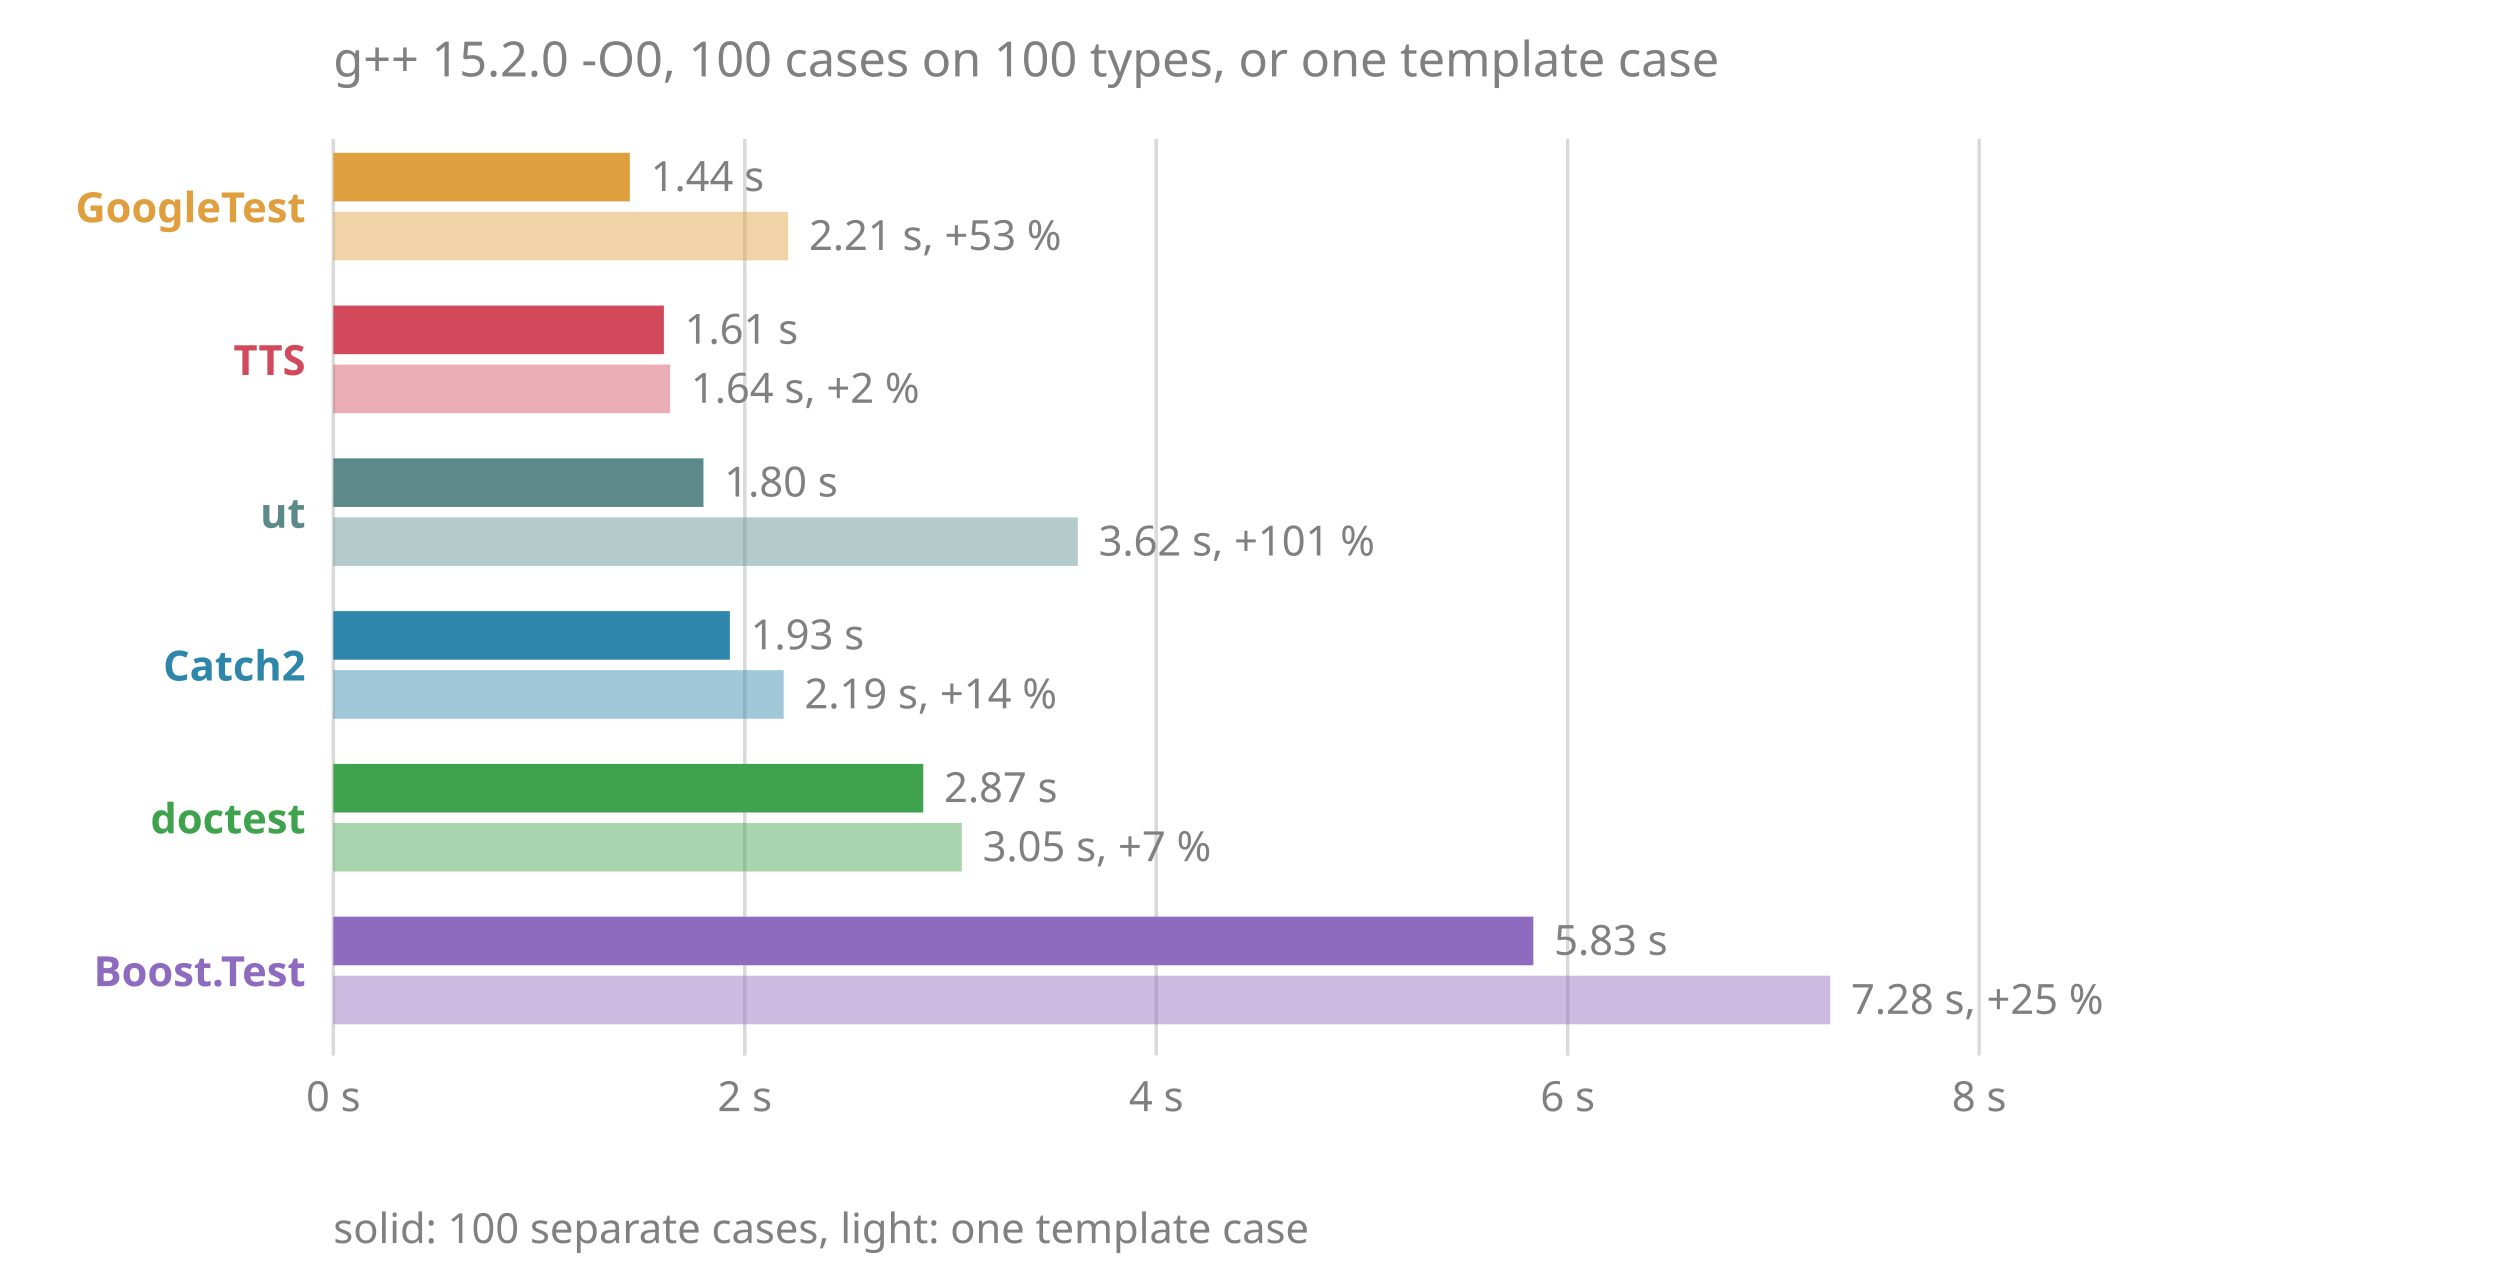
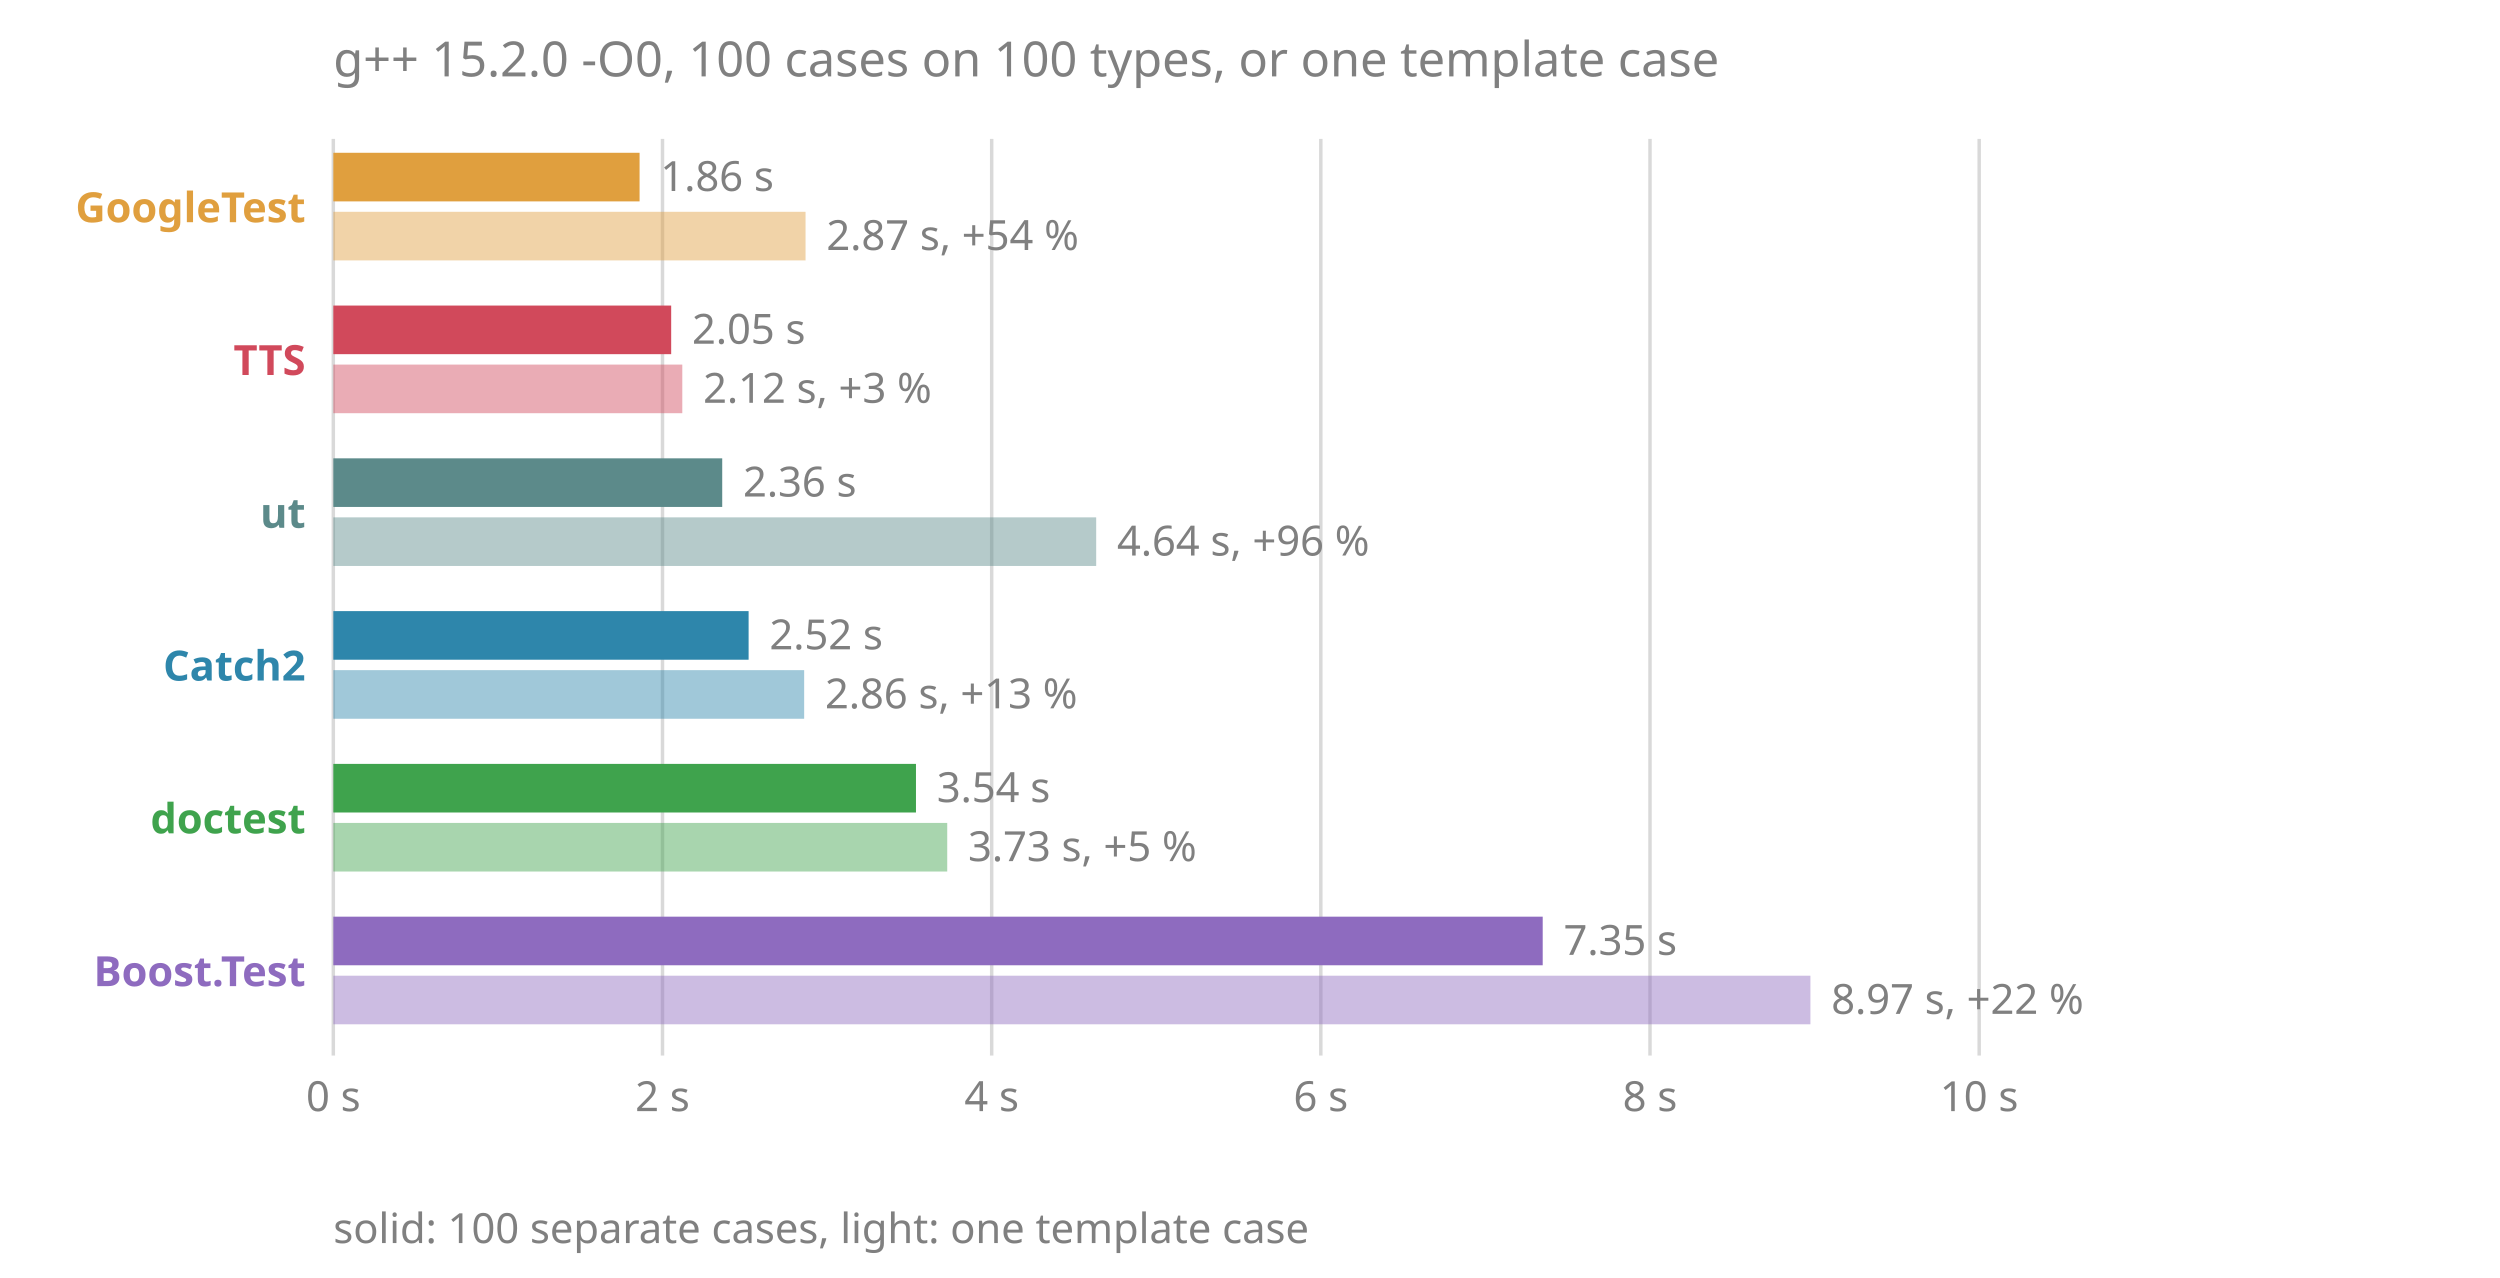
<svg xmlns="http://www.w3.org/2000/svg" viewBox="0 0 720 368" font-family="sans-serif" font-size="12">
  <text x="96" y="22" fill="#808080" font-size="14">g++ 15.2.0 -O0, 100 cases on 100 types, or one template case</text>
  <line x1="96.0" x2="96.0" y1="40" y2="304" stroke="#808080" stroke-opacity="0.3" />
  <text x="96.0" y="320" fill="#808080" text-anchor="middle">0 s</text>
-   <line x1="214.5" x2="214.5" y1="40" y2="304" stroke="#808080" stroke-opacity="0.3" />
-   <text x="214.5" y="320" fill="#808080" text-anchor="middle">2 s</text>
-   <line x1="333.0" x2="333.0" y1="40" y2="304" stroke="#808080" stroke-opacity="0.3" />
-   <text x="333.0" y="320" fill="#808080" text-anchor="middle">4 s</text>
-   <line x1="451.5" x2="451.5" y1="40" y2="304" stroke="#808080" stroke-opacity="0.3" />
-   <text x="451.5" y="320" fill="#808080" text-anchor="middle">6 s</text>
+   <line x1="190.8" x2="190.8" y1="40" y2="304" stroke="#808080" stroke-opacity="0.3" />
+   <text x="190.8" y="320" fill="#808080" text-anchor="middle">2 s</text>
+   <line x1="285.6" x2="285.6" y1="40" y2="304" stroke="#808080" stroke-opacity="0.3" />
+   <text x="285.6" y="320" fill="#808080" text-anchor="middle">4 s</text>
+   <line x1="380.4" x2="380.4" y1="40" y2="304" stroke="#808080" stroke-opacity="0.3" />
+   <text x="380.4" y="320" fill="#808080" text-anchor="middle">6 s</text>
+   <line x1="475.2" x2="475.2" y1="40" y2="304" stroke="#808080" stroke-opacity="0.3" />
+   <text x="475.2" y="320" fill="#808080" text-anchor="middle">8 s</text>
  <line x1="570.0" x2="570.0" y1="40" y2="304" stroke="#808080" stroke-opacity="0.3" />
-   <text x="570.0" y="320" fill="#808080" text-anchor="middle">8 s</text>
+   <text x="570.0" y="320" fill="#808080" text-anchor="middle">10 s</text>
  <text x="88" y="64" fill="#e09f3e" font-weight="bold" text-anchor="end">GoogleTest</text>
-   <rect x="96" y="44" width="85.4" height="14" fill="#e09f3e" />
-   <rect x="96" y="61" width="131.0" height="14" fill="#e09f3e" fill-opacity="0.45" />
-   <text x="187.4" y="55" fill="#808080">1.44 s</text>
-   <text x="233.0" y="72" fill="#808080">2.21 s, +53 %</text>
+   <rect x="96" y="44" width="88.2" height="14" fill="#e09f3e" />
+   <rect x="96" y="61" width="136.0" height="14" fill="#e09f3e" fill-opacity="0.45" />
+   <text x="190.2" y="55" fill="#808080">1.86 s</text>
+   <text x="238.0" y="72" fill="#808080">2.87 s, +54 %</text>
  <text x="88" y="108" fill="#d1495b" font-weight="bold" text-anchor="end">TTS</text>
-   <rect x="96" y="88" width="95.2" height="14" fill="#d1495b" />
-   <rect x="96" y="105" width="97.0" height="14" fill="#d1495b" fill-opacity="0.45" />
-   <text x="197.2" y="99" fill="#808080">1.61 s</text>
-   <text x="199.0" y="116" fill="#808080">1.64 s, +2 %</text>
+   <rect x="96" y="88" width="97.3" height="14" fill="#d1495b" />
+   <rect x="96" y="105" width="100.5" height="14" fill="#d1495b" fill-opacity="0.45" />
+   <text x="199.3" y="99" fill="#808080">2.05 s</text>
+   <text x="202.5" y="116" fill="#808080">2.12 s, +3 %</text>
  <text x="88" y="152" fill="#5c8a8a" font-weight="bold" text-anchor="end">ut</text>
-   <rect x="96" y="132" width="106.6" height="14" fill="#5c8a8a" />
-   <rect x="96" y="149" width="214.4" height="14" fill="#5c8a8a" fill-opacity="0.45" />
-   <text x="208.6" y="143" fill="#808080">1.80 s</text>
-   <text x="316.4" y="160" fill="#808080">3.62 s, +101 %</text>
+   <rect x="96" y="132" width="112.0" height="14" fill="#5c8a8a" />
+   <rect x="96" y="149" width="219.7" height="14" fill="#5c8a8a" fill-opacity="0.45" />
+   <text x="214.0" y="143" fill="#808080">2.36 s</text>
+   <text x="321.7" y="160" fill="#808080">4.64 s, +96 %</text>
  <text x="88" y="196" fill="#2e86ab" font-weight="bold" text-anchor="end">Catch2</text>
-   <rect x="96" y="176" width="114.2" height="14" fill="#2e86ab" />
-   <rect x="96" y="193" width="129.7" height="14" fill="#2e86ab" fill-opacity="0.45" />
-   <text x="216.2" y="187" fill="#808080">1.93 s</text>
-   <text x="231.7" y="204" fill="#808080">2.19 s, +14 %</text>
+   <rect x="96" y="176" width="119.6" height="14" fill="#2e86ab" />
+   <rect x="96" y="193" width="135.6" height="14" fill="#2e86ab" fill-opacity="0.45" />
+   <text x="221.6" y="187" fill="#808080">2.52 s</text>
+   <text x="237.6" y="204" fill="#808080">2.86 s, +13 %</text>
  <text x="88" y="240" fill="#3fa34d" font-weight="bold" text-anchor="end">doctest</text>
-   <rect x="96" y="220" width="169.9" height="14" fill="#3fa34d" />
-   <rect x="96" y="237" width="181.0" height="14" fill="#3fa34d" fill-opacity="0.45" />
-   <text x="271.9" y="231" fill="#808080">2.87 s</text>
-   <text x="283.0" y="248" fill="#808080">3.05 s, +7 %</text>
+   <rect x="96" y="220" width="167.8" height="14" fill="#3fa34d" />
+   <rect x="96" y="237" width="176.8" height="14" fill="#3fa34d" fill-opacity="0.45" />
+   <text x="269.8" y="231" fill="#808080">3.54 s</text>
+   <text x="278.8" y="248" fill="#808080">3.73 s, +5 %</text>
  <text x="88" y="284" fill="#8e6bbf" font-weight="bold" text-anchor="end">Boost.Test</text>
-   <rect x="96" y="264" width="345.6" height="14" fill="#8e6bbf" />
-   <rect x="96" y="281" width="431.1" height="14" fill="#8e6bbf" fill-opacity="0.45" />
-   <text x="447.6" y="275" fill="#808080">5.83 s</text>
-   <text x="533.1" y="292" fill="#808080">7.28 s, +25 %</text>
+   <rect x="96" y="264" width="348.3" height="14" fill="#8e6bbf" />
+   <rect x="96" y="281" width="425.4" height="14" fill="#8e6bbf" fill-opacity="0.45" />
+   <text x="450.3" y="275" fill="#808080">7.35 s</text>
+   <text x="527.4" y="292" fill="#808080">8.97 s, +22 %</text>
  <text x="96" y="358" fill="#808080">solid: 100 separate cases, light: one template case</text>
</svg>
